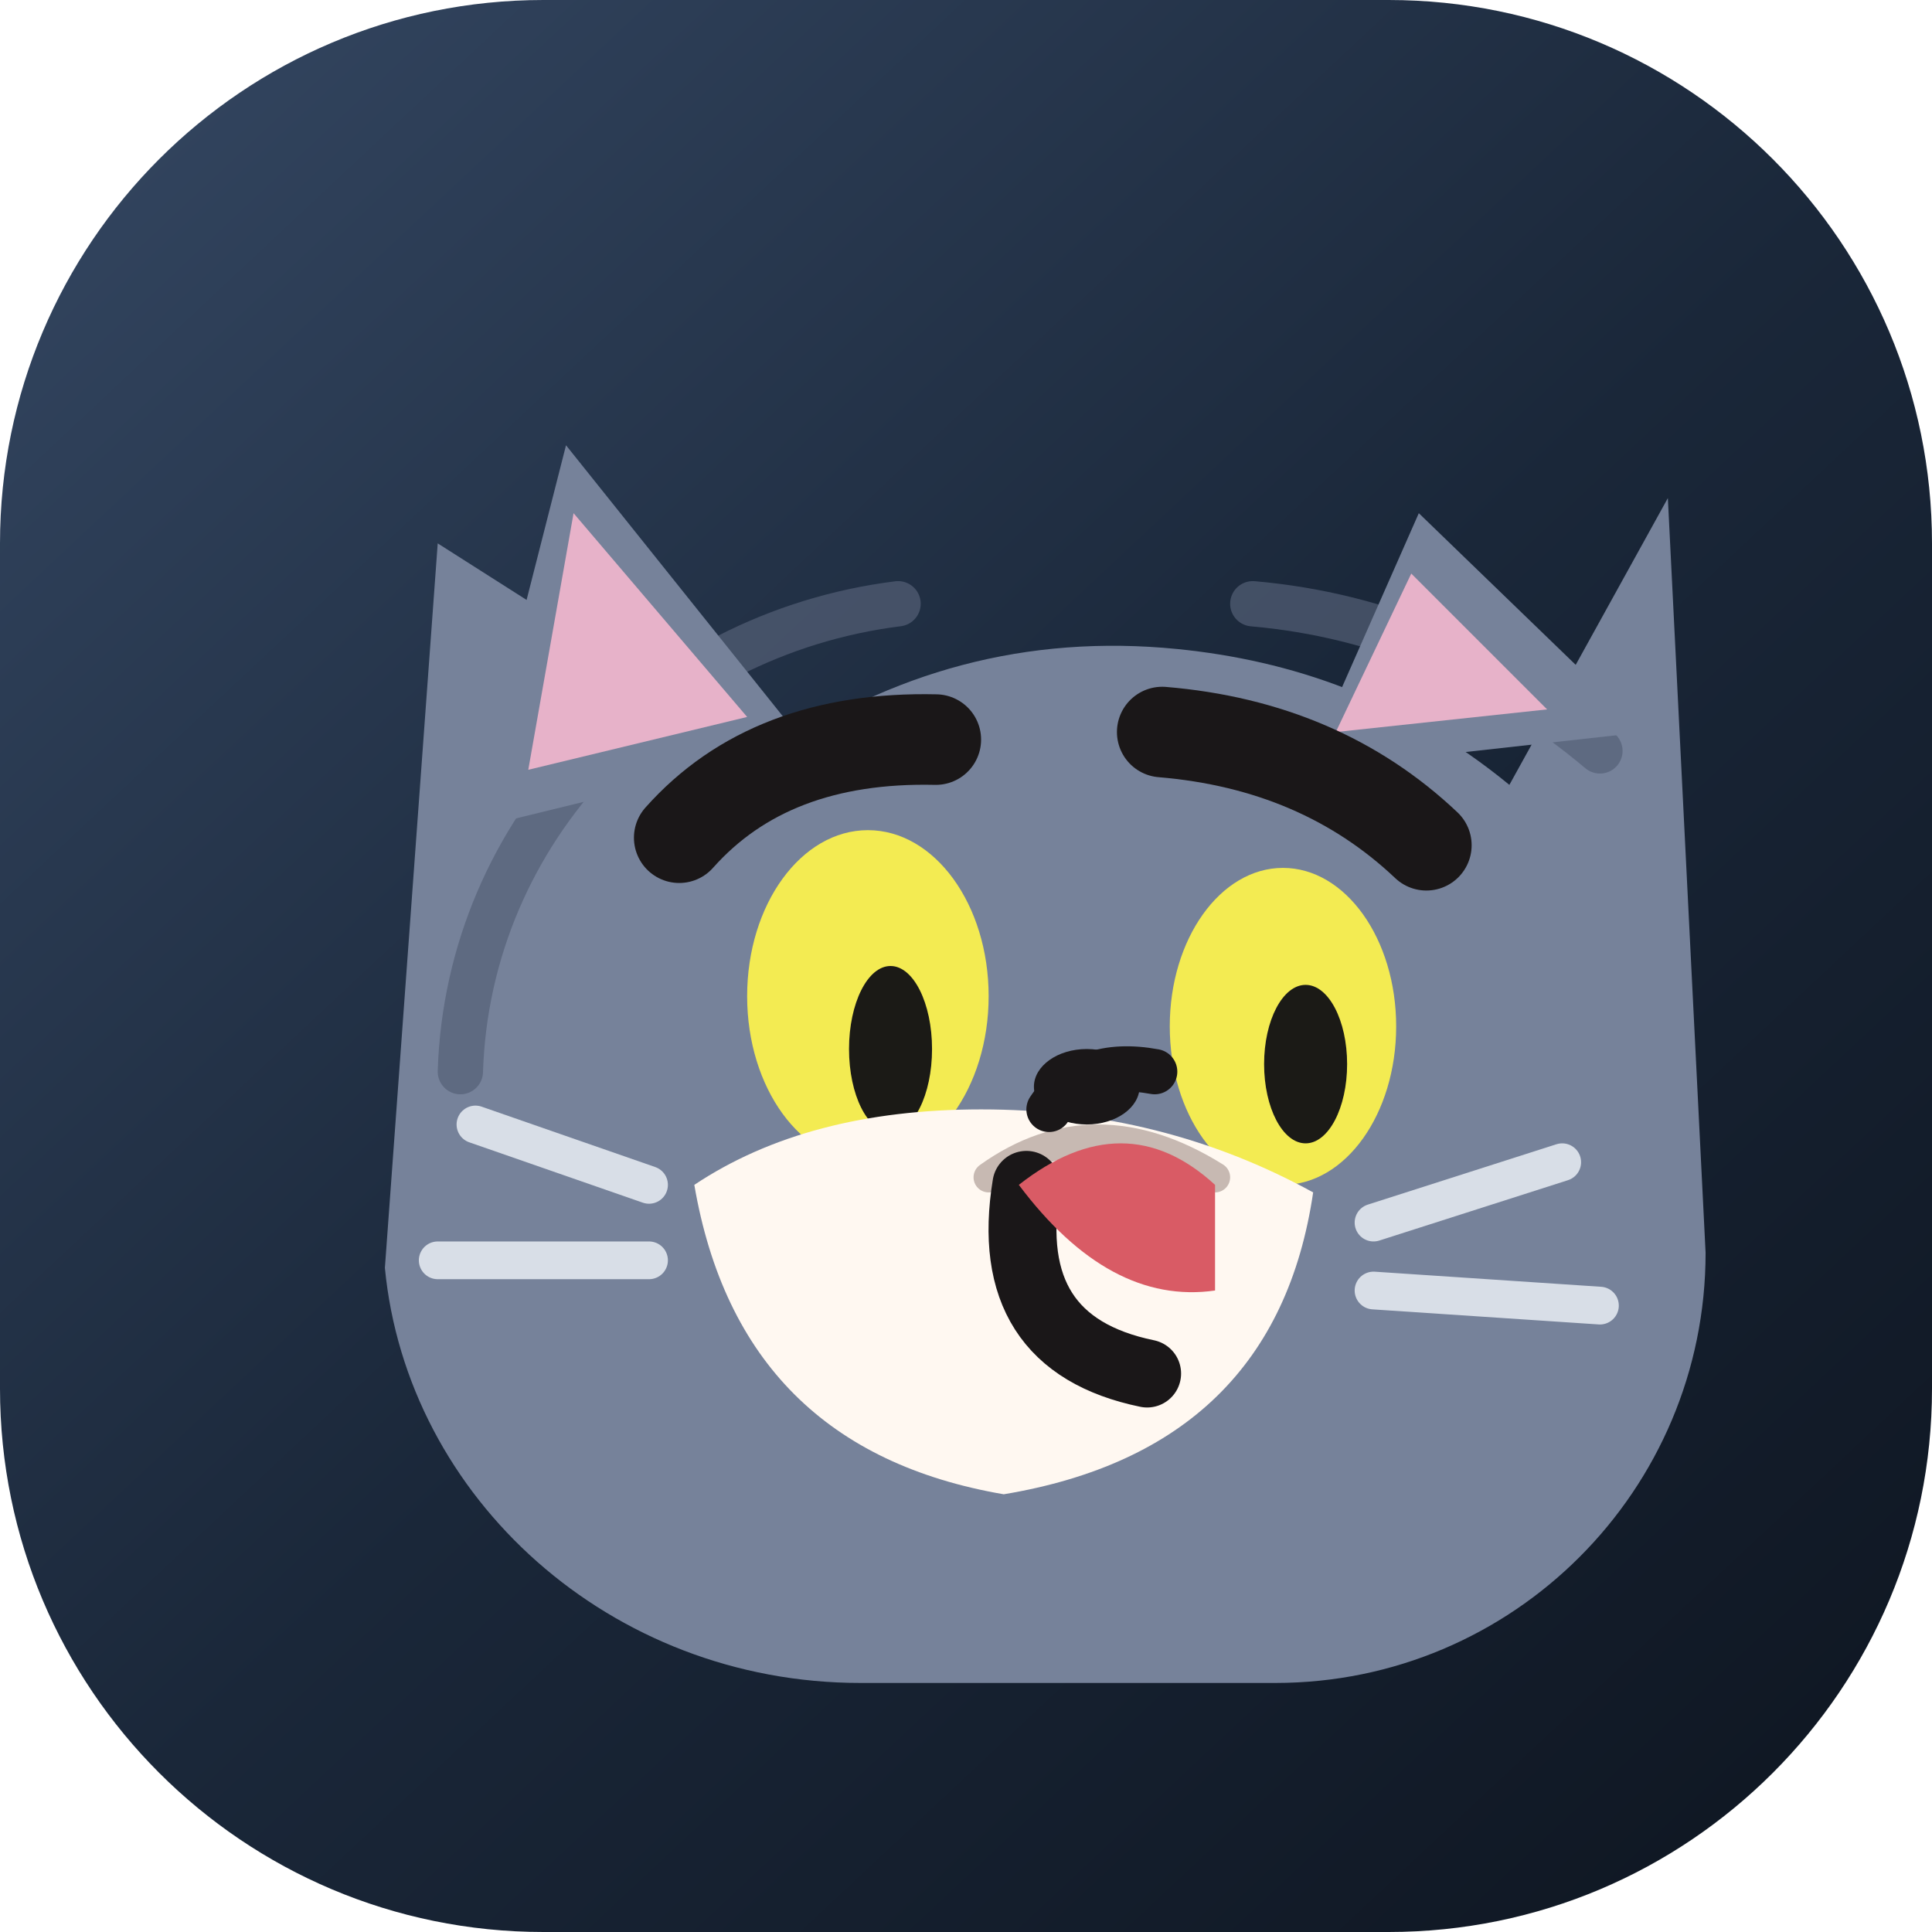
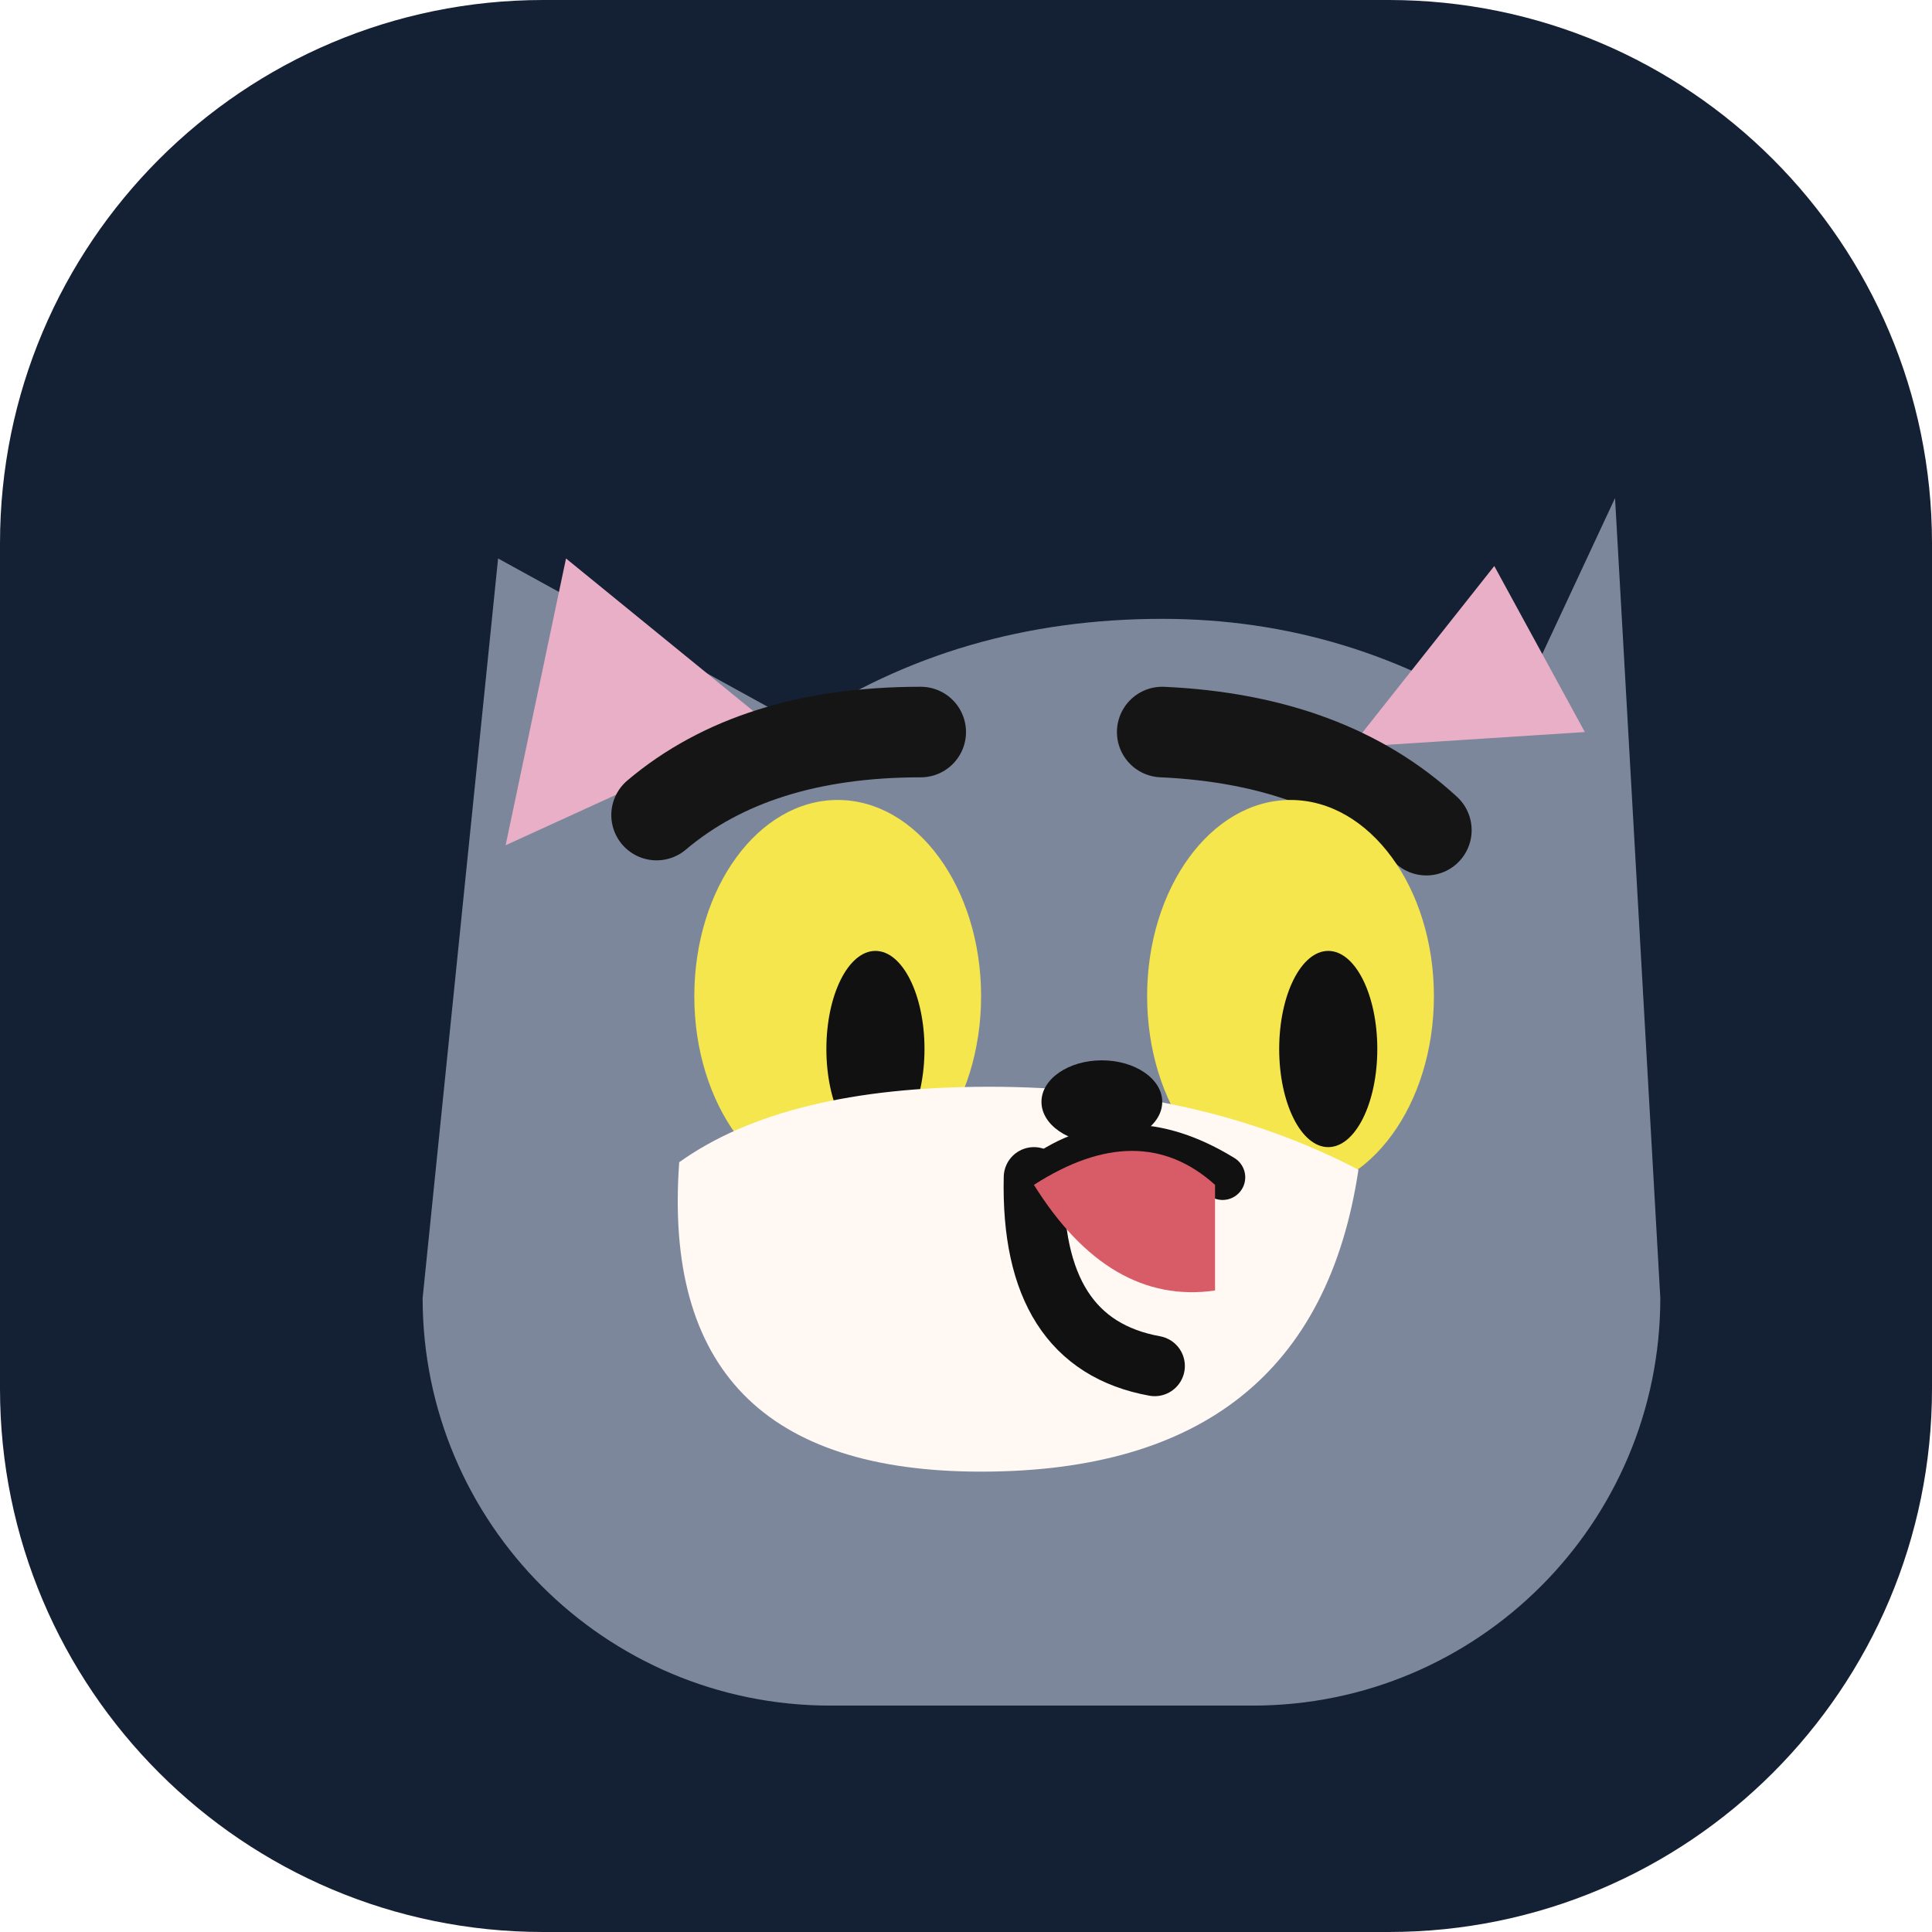
<svg xmlns="http://www.w3.org/2000/svg" width="256" height="256" viewBox="0 0 256 256" fill="none">
-   <rect width="256" height="256" rx="72" fill="url(#bg)" />
-   <path d="M51 168L58 72L102 100C118 89 136 84 156 86C171 87.5 186 92.5 200 104L221 66L226 166C226 197.48 200.48 223 169 223H114C80.863 223 53.922 198.486 51 168Z" fill="#76829A" />
-   <path d="M61 142C62 110 87 84 119 80" stroke="#556077" stroke-width="6" stroke-linecap="round" stroke-opacity="0.7" />
-   <path d="M166 80C183 81.5 198.333 88 212 99.5" stroke="#556077" stroke-width="6" stroke-linecap="round" stroke-opacity="0.7" />
-   <path d="M75 59L62 110L107 99L75 59Z" fill="#76829A" />
-   <path d="M188 68L173 102L218 97L188 68Z" fill="#76829A" />
-   <path d="M76 68L70 102L99 95L76 68Z" fill="#E7B2C9" />
-   <path d="M187 76L177 97L205 94L187 76Z" fill="#E7B2C9" />
-   <path d="M90 111C98 102 109.333 97.667 124 98" stroke="#1A1718" stroke-width="12" stroke-linecap="round" />
-   <path d="M154 97C168 98.167 179.667 103.167 189 112" stroke="#1A1718" stroke-width="12" stroke-linecap="round" />
-   <ellipse cx="115" cy="132" rx="16" ry="22" fill="#F3EB52" />
-   <ellipse cx="170" cy="136" rx="15" ry="21" fill="#F3EB52" />
-   <ellipse cx="118" cy="139" rx="5.5" ry="11" fill="#1B1A16" />
-   <ellipse cx="173" cy="141" rx="5.5" ry="10.5" fill="#1B1A16" />
-   <path d="M118 164C128.5 154.833 144 154.167 164.5 162" fill="#FFF9F3" />
-   <path d="M92 157C102 150.333 114.667 147 130 147C146 147 160.667 150.667 174 158C170.667 180.667 157 194 133 198C109.667 194 96 180.333 92 157Z" fill="#FFF8F1" />
-   <path d="M131 156C140.333 149.333 150.333 149.333 161 156" stroke="#C7B9B2" stroke-width="4" stroke-linecap="round" />
-   <path d="M136 157C133.714 171 139.047 179.333 152 182" stroke="#1A1718" stroke-width="9" stroke-linecap="round" />
-   <path d="M135 157C144.333 149.667 153 149.667 161 157V171C151.667 172.333 143 167.667 135 157Z" fill="#D95B65" />
-   <path d="M139 147C142 142.5 146.667 140.833 153 142" stroke="#1A1718" stroke-width="6" stroke-linecap="round" />
-   <ellipse cx="144" cy="144" rx="7" ry="5" fill="#1A1718" />
-   <path d="M86 157L63 149" stroke="#D8DEE7" stroke-width="5" stroke-linecap="round" />
-   <path d="M86 167L58 167" stroke="#D8DEE7" stroke-width="5" stroke-linecap="round" />
-   <path d="M182 162L207 154" stroke="#D8DEE7" stroke-width="5" stroke-linecap="round" />
-   <path d="M182 171L212 173" stroke="#D8DEE7" stroke-width="5" stroke-linecap="round" />
-   <defs>
-     <linearGradient id="bg" x1="24" y1="16" x2="232" y2="238" gradientUnits="userSpaceOnUse">
-       <stop stop-color="#31435D" />
-       <stop offset="0.52" stop-color="#1A2739" />
-       <stop offset="1" stop-color="#101824" />
-     </linearGradient>
-   </defs>
+   <rect width="256" height="256" rx="72" fill="#142033" />
+   <path d="M56 172L66 74L106 96C120 86.667 136 82 154 82C170.667 82 186 86.667 200 96L214 66L220 172C220 201.823 195.823 226 166 226H110C80.177 226 56 201.823 56 172Z" fill="#7D879B" />
+   <path d="M75 74L67 112L102 96L75 74Z" fill="#E8AFC6" />
+   <path d="M198 75L179 99L210 97L198 75Z" fill="#E8AFC6" />
+   <path d="M87 108C95.667 100.667 107.333 97 122 97" stroke="#151515" stroke-width="12" stroke-linecap="round" />
+   <path d="M154 97C168.667 97.667 180.333 102 189 110" stroke="#151515" stroke-width="12" stroke-linecap="round" />
+   <ellipse cx="111" cy="132" rx="19" ry="26" fill="#F4E64C" />
+   <ellipse cx="171" cy="132" rx="19" ry="26" fill="#F4E64C" />
+   <ellipse cx="116" cy="139" rx="6.5" ry="13" fill="#111111" />
+   <ellipse cx="176" cy="139" rx="6.5" ry="13" fill="#111111" />
+   <path d="M90 154C99.333 147.333 113 144 131 144C149.667 144 166 147.667 180 155C176 181.667 159.333 195 130 195C101.333 195 88 181.333 90 154Z" fill="#FFF8F3" />
+   <ellipse cx="146" cy="146" rx="8" ry="5.5" fill="#111111" />
+   <path d="M138 156C145.333 150.667 153.333 150.667 162 156" stroke="#111111" stroke-width="6" stroke-linecap="round" />
+   <path d="M137 156C136.667 170.667 142 179 153 181" stroke="#111111" stroke-width="8" stroke-linecap="round" />
+   <path d="M137 157C146.333 151 154.333 151 161 157V171C151.667 172.333 143.667 167.667 137 157Z" fill="#D85C67" />
</svg>
